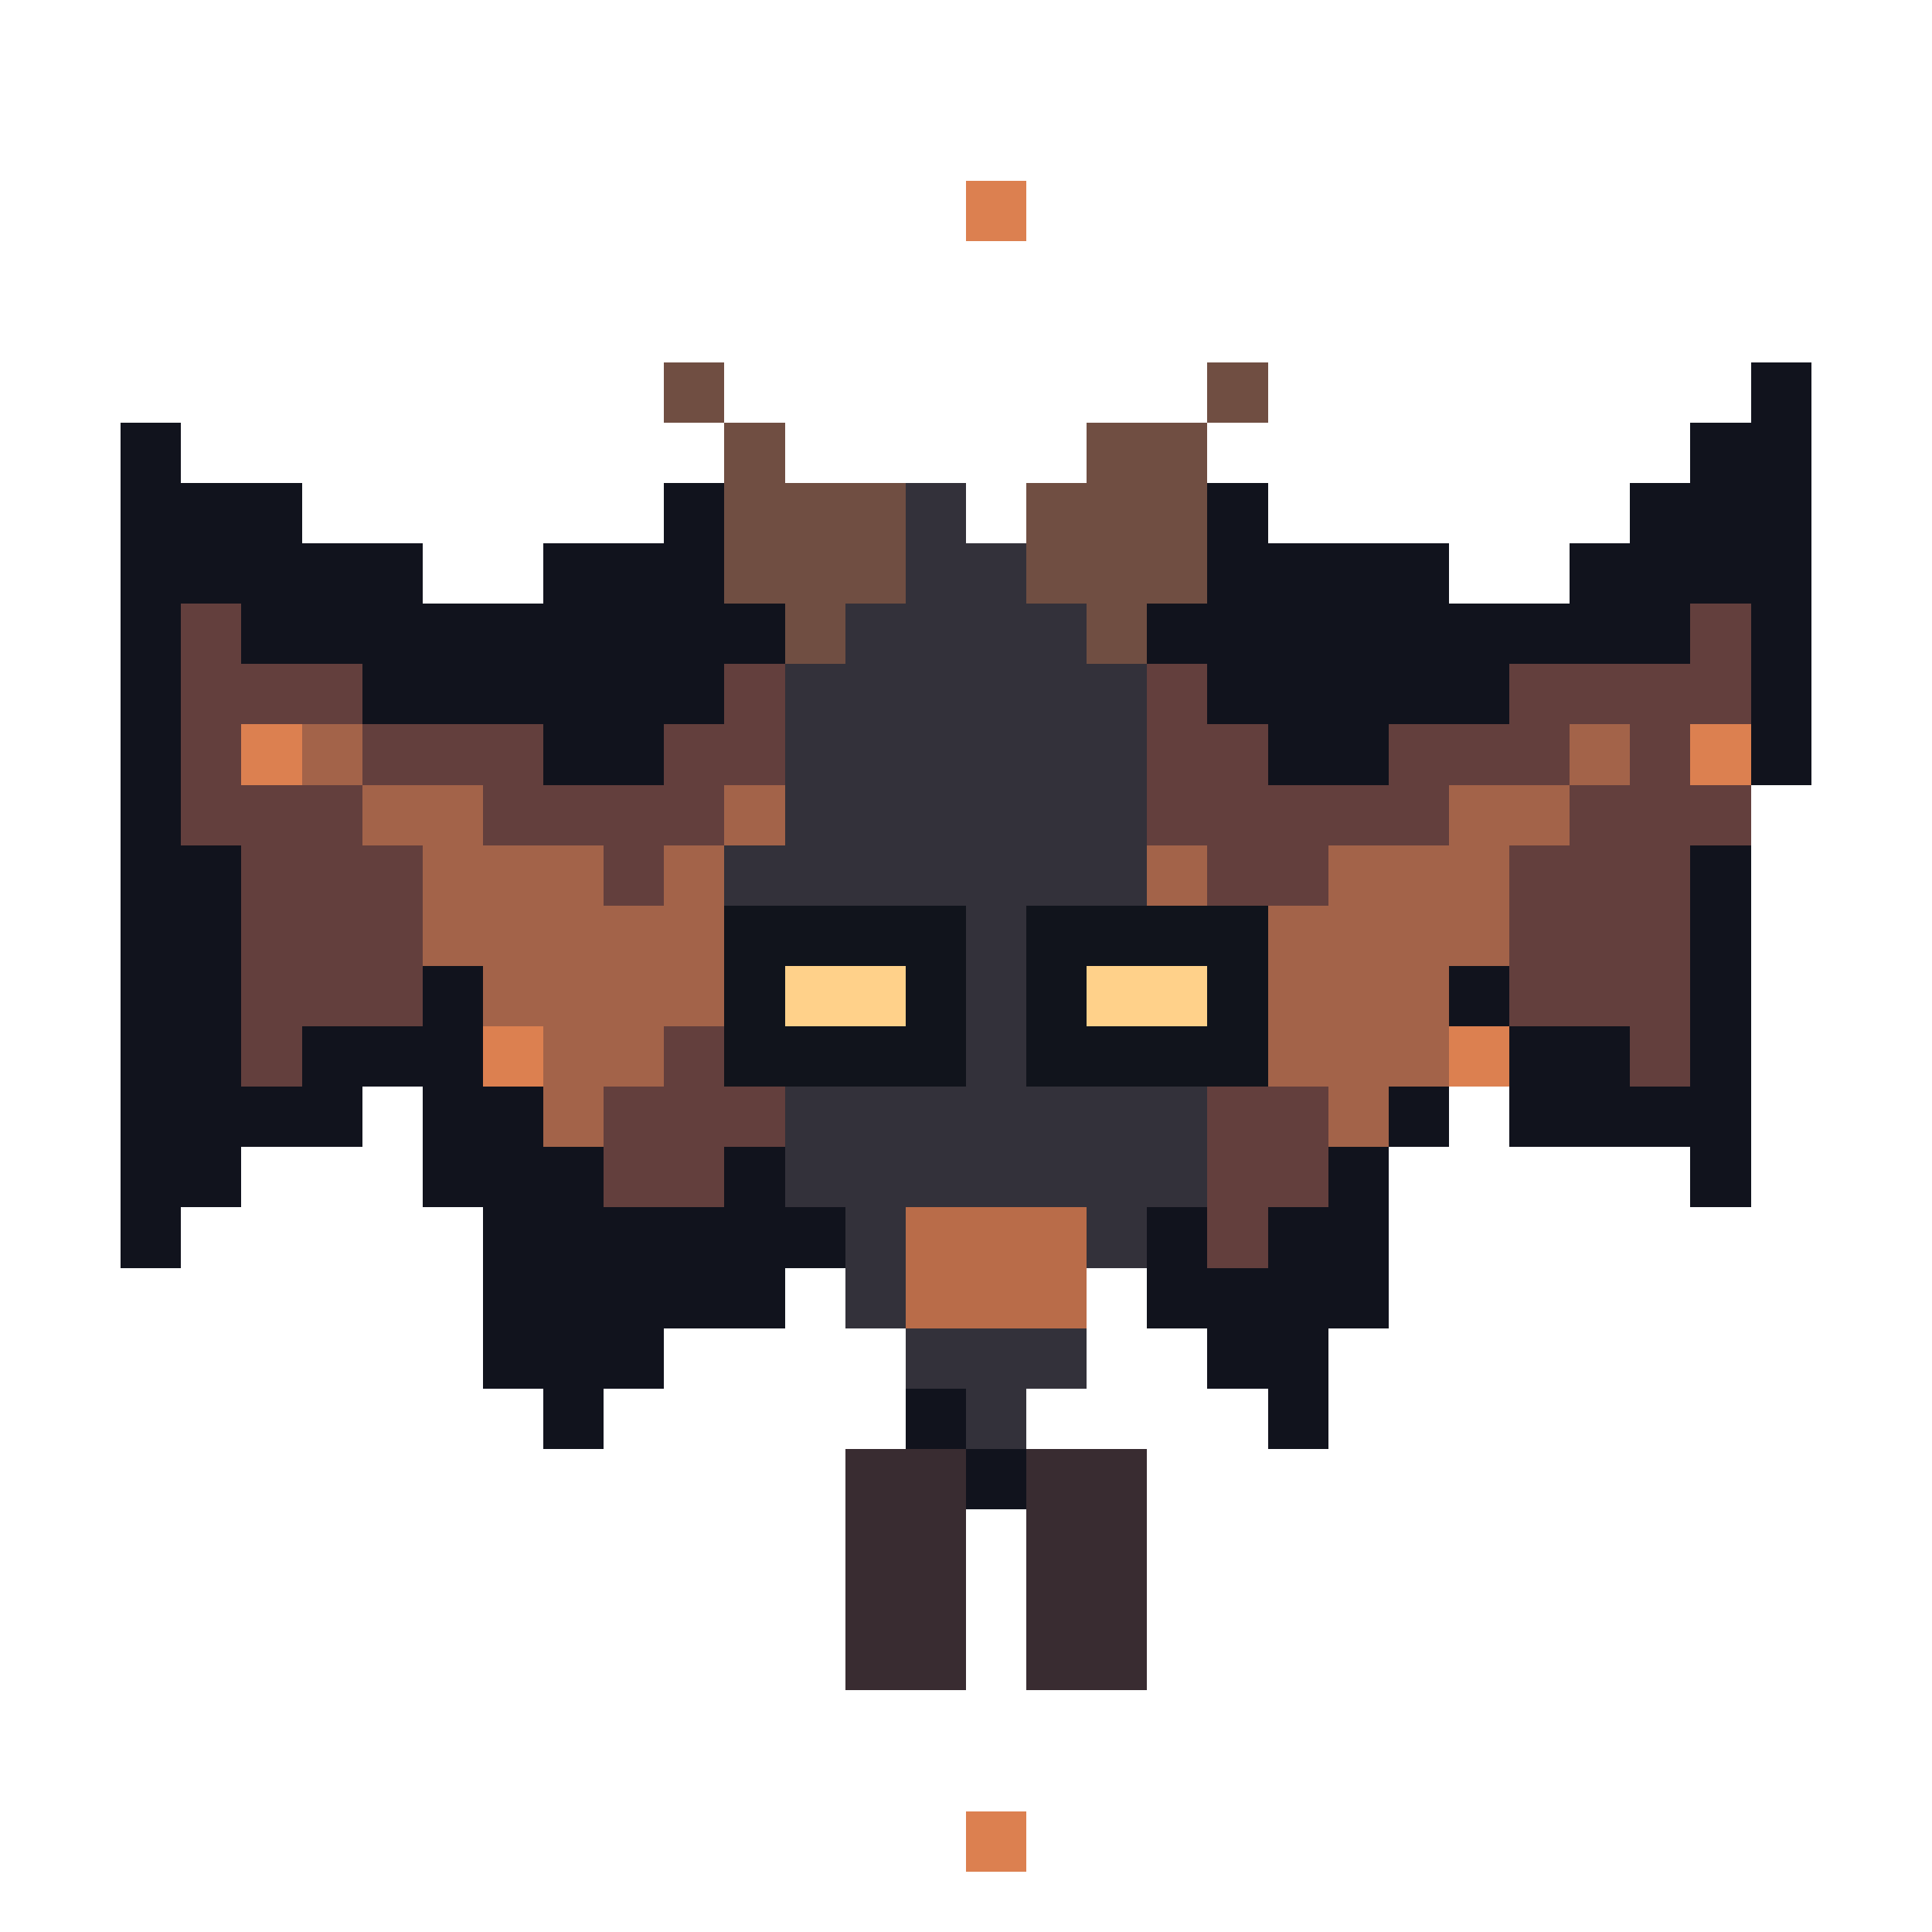
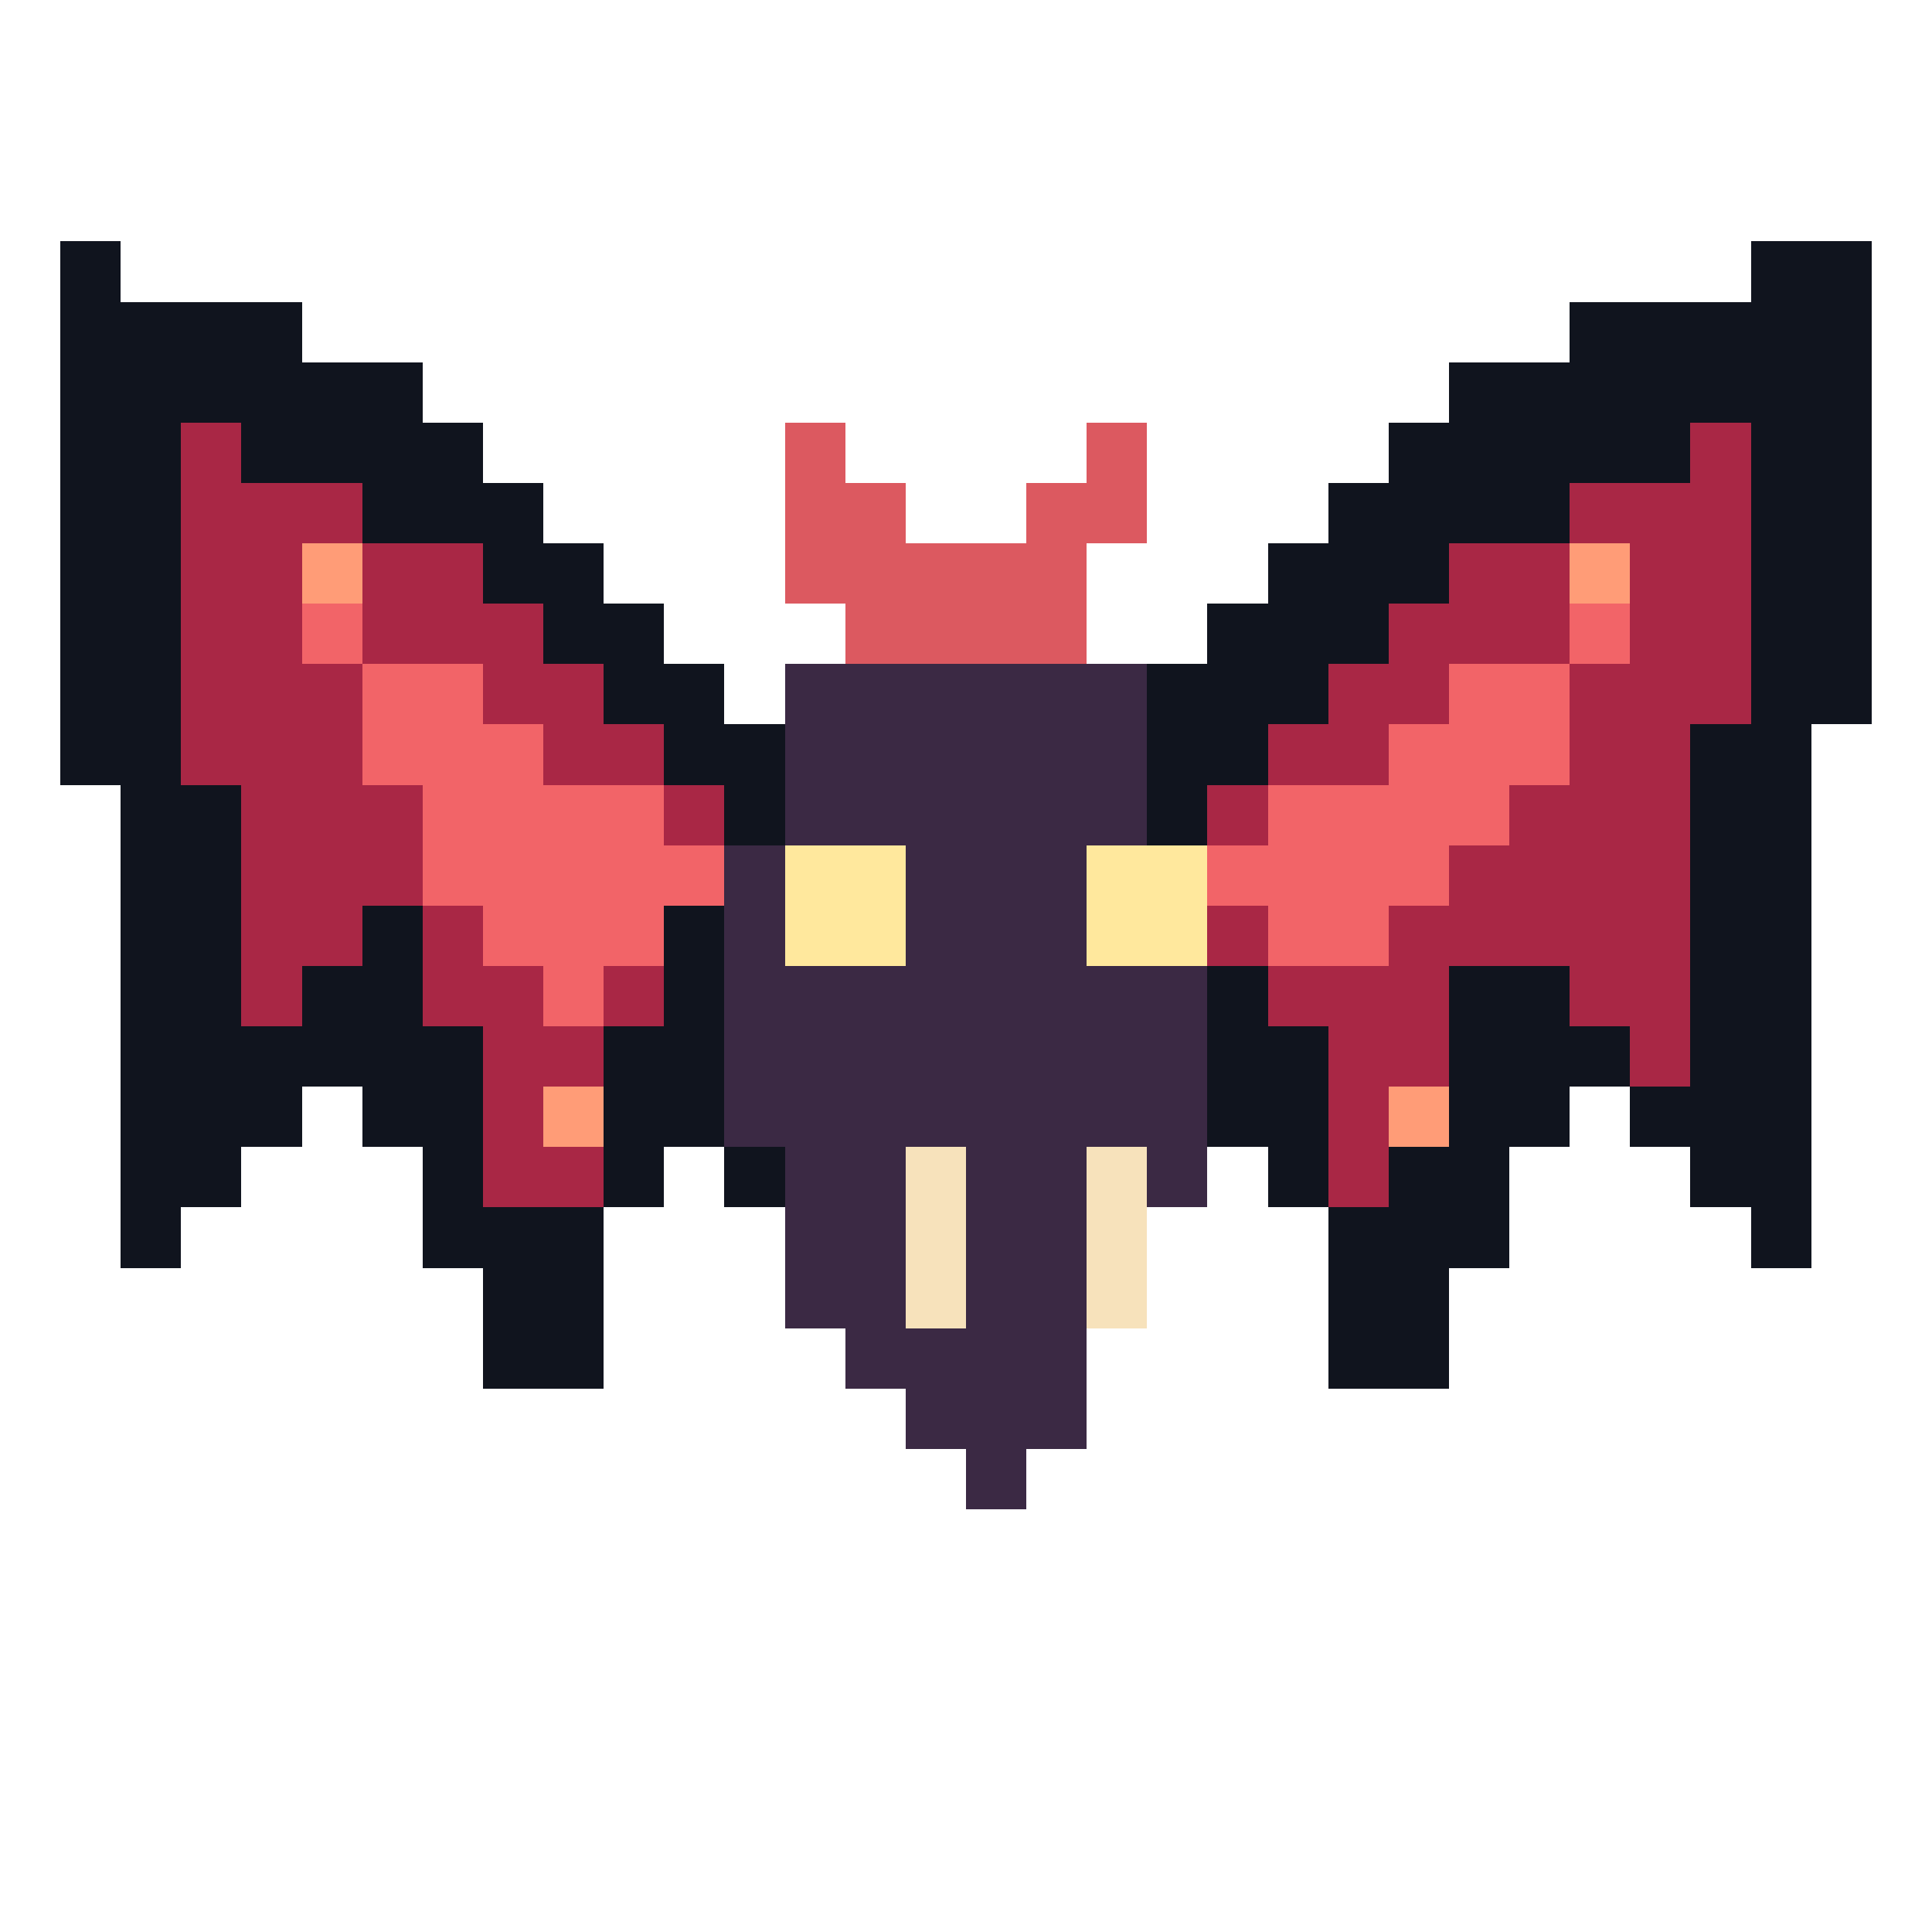
<svg xmlns="http://www.w3.org/2000/svg" width="32" height="32" viewBox="0 0 32 32" shape-rendering="crispEdges">
-   <rect x="16" y="3" width="1" height="1" fill="#dc8050" />
-   <rect x="11" y="6" width="1" height="1" fill="#704e42" />
-   <rect x="20" y="6" width="1" height="1" fill="#704e42" />
-   <rect x="29" y="6" width="1" height="1" fill="#11131d" />
-   <rect x="2" y="7" width="1" height="1" fill="#11131d" />
-   <rect x="12" y="7" width="1" height="1" fill="#704e42" />
-   <rect x="18" y="7" width="2" height="1" fill="#704e42" />
-   <rect x="28" y="7" width="2" height="1" fill="#11131d" />
-   <rect x="2" y="8" width="3" height="1" fill="#11131d" />
-   <rect x="11" y="8" width="1" height="1" fill="#11131d" />
-   <rect x="12" y="8" width="3" height="1" fill="#704e42" />
-   <rect x="15" y="8" width="1" height="1" fill="#33313a" />
-   <rect x="17" y="8" width="3" height="1" fill="#704e42" />
-   <rect x="20" y="8" width="1" height="1" fill="#11131d" />
-   <rect x="27" y="8" width="3" height="1" fill="#11131d" />
-   <rect x="2" y="9" width="5" height="1" fill="#11131d" />
-   <rect x="9" y="9" width="3" height="1" fill="#11131d" />
-   <rect x="12" y="9" width="3" height="1" fill="#704e42" />
-   <rect x="15" y="9" width="2" height="1" fill="#33313a" />
-   <rect x="17" y="9" width="3" height="1" fill="#704e42" />
-   <rect x="20" y="9" width="4" height="1" fill="#11131d" />
-   <rect x="26" y="9" width="4" height="1" fill="#11131d" />
-   <rect x="2" y="10" width="1" height="1" fill="#11131d" />
-   <rect x="3" y="10" width="1" height="1" fill="#633f3d" />
-   <rect x="4" y="10" width="9" height="1" fill="#11131d" />
-   <rect x="13" y="10" width="1" height="1" fill="#704e42" />
-   <rect x="14" y="10" width="4" height="1" fill="#33313a" />
-   <rect x="18" y="10" width="1" height="1" fill="#704e42" />
-   <rect x="19" y="10" width="9" height="1" fill="#11131d" />
-   <rect x="28" y="10" width="1" height="1" fill="#633f3d" />
-   <rect x="29" y="10" width="1" height="1" fill="#11131d" />
-   <rect x="2" y="11" width="1" height="1" fill="#11131d" />
-   <rect x="3" y="11" width="3" height="1" fill="#633f3d" />
-   <rect x="6" y="11" width="6" height="1" fill="#11131d" />
-   <rect x="12" y="11" width="1" height="1" fill="#633f3d" />
-   <rect x="13" y="11" width="6" height="1" fill="#33313a" />
-   <rect x="19" y="11" width="1" height="1" fill="#633f3d" />
-   <rect x="20" y="11" width="5" height="1" fill="#11131d" />
-   <rect x="25" y="11" width="4" height="1" fill="#633f3d" />
-   <rect x="29" y="11" width="1" height="1" fill="#11131d" />
-   <rect x="2" y="12" width="1" height="1" fill="#11131d" />
-   <rect x="3" y="12" width="1" height="1" fill="#633f3d" />
-   <rect x="4" y="12" width="1" height="1" fill="#dc8050" />
-   <rect x="5" y="12" width="1" height="1" fill="#a36349" />
-   <rect x="6" y="12" width="3" height="1" fill="#633f3d" />
-   <rect x="9" y="12" width="2" height="1" fill="#11131d" />
-   <rect x="11" y="12" width="2" height="1" fill="#633f3d" />
-   <rect x="13" y="12" width="6" height="1" fill="#33313a" />
-   <rect x="19" y="12" width="2" height="1" fill="#633f3d" />
-   <rect x="21" y="12" width="2" height="1" fill="#11131d" />
-   <rect x="23" y="12" width="3" height="1" fill="#633f3d" />
-   <rect x="26" y="12" width="1" height="1" fill="#a36349" />
-   <rect x="27" y="12" width="1" height="1" fill="#633f3d" />
-   <rect x="28" y="12" width="1" height="1" fill="#dc8050" />
-   <rect x="29" y="12" width="1" height="1" fill="#11131d" />
-   <rect x="2" y="13" width="1" height="1" fill="#11131d" />
-   <rect x="3" y="13" width="3" height="1" fill="#633f3d" />
-   <rect x="6" y="13" width="2" height="1" fill="#a36349" />
-   <rect x="8" y="13" width="4" height="1" fill="#633f3d" />
-   <rect x="12" y="13" width="1" height="1" fill="#a36349" />
-   <rect x="13" y="13" width="6" height="1" fill="#33313a" />
-   <rect x="19" y="13" width="5" height="1" fill="#633f3d" />
-   <rect x="24" y="13" width="2" height="1" fill="#a36349" />
-   <rect x="26" y="13" width="3" height="1" fill="#633f3d" />
-   <rect x="2" y="14" width="2" height="1" fill="#11131d" />
-   <rect x="4" y="14" width="3" height="1" fill="#633f3d" />
-   <rect x="7" y="14" width="3" height="1" fill="#a36349" />
-   <rect x="10" y="14" width="1" height="1" fill="#633f3d" />
-   <rect x="11" y="14" width="1" height="1" fill="#a36349" />
-   <rect x="12" y="14" width="7" height="1" fill="#33313a" />
-   <rect x="19" y="14" width="1" height="1" fill="#a36349" />
-   <rect x="20" y="14" width="2" height="1" fill="#633f3d" />
-   <rect x="22" y="14" width="3" height="1" fill="#a36349" />
-   <rect x="25" y="14" width="3" height="1" fill="#633f3d" />
-   <rect x="28" y="14" width="1" height="1" fill="#11131d" />
-   <rect x="2" y="15" width="2" height="1" fill="#11131d" />
-   <rect x="4" y="15" width="3" height="1" fill="#633f3d" />
-   <rect x="7" y="15" width="5" height="1" fill="#a36349" />
-   <rect x="12" y="15" width="4" height="1" fill="#11141c" />
-   <rect x="16" y="15" width="1" height="1" fill="#33313a" />
-   <rect x="17" y="15" width="4" height="1" fill="#11141c" />
-   <rect x="21" y="15" width="4" height="1" fill="#a36349" />
-   <rect x="25" y="15" width="3" height="1" fill="#633f3d" />
-   <rect x="28" y="15" width="1" height="1" fill="#11131d" />
-   <rect x="2" y="16" width="2" height="1" fill="#11131d" />
-   <rect x="4" y="16" width="3" height="1" fill="#633f3d" />
-   <rect x="7" y="16" width="1" height="1" fill="#11131d" />
-   <rect x="8" y="16" width="4" height="1" fill="#a36349" />
-   <rect x="12" y="16" width="1" height="1" fill="#11141c" />
-   <rect x="13" y="16" width="2" height="1" fill="#ffd18a" />
-   <rect x="15" y="16" width="1" height="1" fill="#11141c" />
-   <rect x="16" y="16" width="1" height="1" fill="#33313a" />
-   <rect x="17" y="16" width="1" height="1" fill="#11141c" />
-   <rect x="18" y="16" width="2" height="1" fill="#ffd18a" />
-   <rect x="20" y="16" width="1" height="1" fill="#11141c" />
-   <rect x="21" y="16" width="3" height="1" fill="#a36349" />
-   <rect x="24" y="16" width="1" height="1" fill="#11131d" />
-   <rect x="25" y="16" width="3" height="1" fill="#633f3d" />
-   <rect x="28" y="16" width="1" height="1" fill="#11131d" />
-   <rect x="2" y="17" width="2" height="1" fill="#11131d" />
-   <rect x="4" y="17" width="1" height="1" fill="#633f3d" />
-   <rect x="5" y="17" width="3" height="1" fill="#11131d" />
-   <rect x="8" y="17" width="1" height="1" fill="#dc8050" />
-   <rect x="9" y="17" width="2" height="1" fill="#a36349" />
-   <rect x="11" y="17" width="1" height="1" fill="#633f3d" />
-   <rect x="12" y="17" width="4" height="1" fill="#11141c" />
-   <rect x="16" y="17" width="1" height="1" fill="#33313a" />
-   <rect x="17" y="17" width="4" height="1" fill="#11141c" />
-   <rect x="21" y="17" width="3" height="1" fill="#a36349" />
-   <rect x="24" y="17" width="1" height="1" fill="#dc8050" />
-   <rect x="25" y="17" width="2" height="1" fill="#11131d" />
-   <rect x="27" y="17" width="1" height="1" fill="#633f3d" />
-   <rect x="28" y="17" width="1" height="1" fill="#11131d" />
-   <rect x="2" y="18" width="4" height="1" fill="#11131d" />
-   <rect x="7" y="18" width="2" height="1" fill="#11131d" />
-   <rect x="9" y="18" width="1" height="1" fill="#a36349" />
-   <rect x="10" y="18" width="3" height="1" fill="#633f3d" />
-   <rect x="13" y="18" width="7" height="1" fill="#33313a" />
-   <rect x="20" y="18" width="2" height="1" fill="#633f3d" />
-   <rect x="22" y="18" width="1" height="1" fill="#a36349" />
-   <rect x="23" y="18" width="1" height="1" fill="#11131d" />
-   <rect x="25" y="18" width="4" height="1" fill="#11131d" />
-   <rect x="2" y="19" width="2" height="1" fill="#11131d" />
-   <rect x="7" y="19" width="3" height="1" fill="#11131d" />
-   <rect x="10" y="19" width="2" height="1" fill="#633f3d" />
-   <rect x="12" y="19" width="1" height="1" fill="#11131d" />
-   <rect x="13" y="19" width="7" height="1" fill="#33313a" />
-   <rect x="20" y="19" width="2" height="1" fill="#633f3d" />
-   <rect x="22" y="19" width="1" height="1" fill="#11131d" />
-   <rect x="28" y="19" width="1" height="1" fill="#11131d" />
-   <rect x="2" y="20" width="1" height="1" fill="#11131d" />
-   <rect x="8" y="20" width="6" height="1" fill="#11131d" />
-   <rect x="14" y="20" width="1" height="1" fill="#33313a" />
-   <rect x="15" y="20" width="3" height="1" fill="#b96c49" />
-   <rect x="18" y="20" width="1" height="1" fill="#33313a" />
-   <rect x="19" y="20" width="1" height="1" fill="#11131d" />
-   <rect x="20" y="20" width="1" height="1" fill="#633f3d" />
-   <rect x="21" y="20" width="2" height="1" fill="#11131d" />
-   <rect x="8" y="21" width="5" height="1" fill="#11131d" />
-   <rect x="14" y="21" width="1" height="1" fill="#33313a" />
-   <rect x="15" y="21" width="3" height="1" fill="#b96c49" />
-   <rect x="19" y="21" width="4" height="1" fill="#11131d" />
-   <rect x="8" y="22" width="3" height="1" fill="#11131d" />
-   <rect x="15" y="22" width="3" height="1" fill="#33313a" />
-   <rect x="20" y="22" width="2" height="1" fill="#11131d" />
-   <rect x="9" y="23" width="1" height="1" fill="#11131d" />
-   <rect x="15" y="23" width="1" height="1" fill="#11131d" />
-   <rect x="16" y="23" width="1" height="1" fill="#33313a" />
-   <rect x="21" y="23" width="1" height="1" fill="#11131d" />
-   <rect x="14" y="24" width="2" height="1" fill="#392c31" />
-   <rect x="16" y="24" width="1" height="1" fill="#11131d" />
-   <rect x="17" y="24" width="2" height="1" fill="#392c31" />
-   <rect x="14" y="25" width="2" height="1" fill="#392c31" />
-   <rect x="17" y="25" width="2" height="1" fill="#392c31" />
-   <rect x="14" y="26" width="2" height="1" fill="#392c31" />
-   <rect x="17" y="26" width="2" height="1" fill="#392c31" />
-   <rect x="14" y="27" width="2" height="1" fill="#392c31" />
-   <rect x="17" y="27" width="2" height="1" fill="#392c31" />
-   <rect x="16" y="30" width="1" height="1" fill="#dc8050" />
+   <rect x="1" y="4" width="1" height="1" fill="#10141e" />
+   <rect x="29" y="4" width="2" height="1" fill="#10141e" />
+   <rect x="1" y="5" width="4" height="1" fill="#10141e" />
+   <rect x="26" y="5" width="5" height="1" fill="#10141e" />
+   <rect x="1" y="6" width="6" height="1" fill="#10141e" />
+   <rect x="24" y="6" width="7" height="1" fill="#10141e" />
+   <rect x="1" y="7" width="2" height="1" fill="#10141e" />
+   <rect x="3" y="7" width="1" height="1" fill="#a92745" />
+   <rect x="4" y="7" width="4" height="1" fill="#10141e" />
+   <rect x="13" y="7" width="1" height="1" fill="#dc5960" />
+   <rect x="18" y="7" width="1" height="1" fill="#dc5960" />
+   <rect x="23" y="7" width="5" height="1" fill="#10141e" />
+   <rect x="28" y="7" width="1" height="1" fill="#a92745" />
+   <rect x="29" y="7" width="2" height="1" fill="#10141e" />
+   <rect x="1" y="8" width="2" height="1" fill="#10141e" />
+   <rect x="3" y="8" width="3" height="1" fill="#a92745" />
+   <rect x="6" y="8" width="3" height="1" fill="#10141e" />
+   <rect x="13" y="8" width="2" height="1" fill="#dc5960" />
+   <rect x="17" y="8" width="2" height="1" fill="#dc5960" />
+   <rect x="22" y="8" width="4" height="1" fill="#10141e" />
+   <rect x="26" y="8" width="3" height="1" fill="#a92745" />
+   <rect x="29" y="8" width="2" height="1" fill="#10141e" />
+   <rect x="1" y="9" width="2" height="1" fill="#10141e" />
+   <rect x="3" y="9" width="2" height="1" fill="#a92745" />
+   <rect x="5" y="9" width="1" height="1" fill="#ff9c77" />
+   <rect x="6" y="9" width="2" height="1" fill="#a92745" />
+   <rect x="8" y="9" width="2" height="1" fill="#10141e" />
+   <rect x="13" y="9" width="5" height="1" fill="#dc5960" />
+   <rect x="21" y="9" width="3" height="1" fill="#10141e" />
+   <rect x="24" y="9" width="2" height="1" fill="#a92745" />
+   <rect x="26" y="9" width="1" height="1" fill="#ff9c77" />
+   <rect x="27" y="9" width="2" height="1" fill="#a92745" />
+   <rect x="29" y="9" width="2" height="1" fill="#10141e" />
+   <rect x="1" y="10" width="2" height="1" fill="#10141e" />
+   <rect x="3" y="10" width="2" height="1" fill="#a92745" />
+   <rect x="5" y="10" width="1" height="1" fill="#f26468" />
+   <rect x="6" y="10" width="3" height="1" fill="#a92745" />
+   <rect x="9" y="10" width="2" height="1" fill="#10141e" />
+   <rect x="14" y="10" width="4" height="1" fill="#dc5960" />
+   <rect x="20" y="10" width="3" height="1" fill="#10141e" />
+   <rect x="23" y="10" width="3" height="1" fill="#a92745" />
+   <rect x="26" y="10" width="1" height="1" fill="#f26468" />
+   <rect x="27" y="10" width="2" height="1" fill="#a92745" />
+   <rect x="29" y="10" width="2" height="1" fill="#10141e" />
+   <rect x="1" y="11" width="2" height="1" fill="#10141e" />
+   <rect x="3" y="11" width="3" height="1" fill="#a92745" />
+   <rect x="6" y="11" width="2" height="1" fill="#f26468" />
+   <rect x="8" y="11" width="2" height="1" fill="#a92745" />
+   <rect x="10" y="11" width="2" height="1" fill="#10141e" />
+   <rect x="13" y="11" width="6" height="1" fill="#3b2944" />
+   <rect x="19" y="11" width="3" height="1" fill="#10141e" />
+   <rect x="22" y="11" width="2" height="1" fill="#a92745" />
+   <rect x="24" y="11" width="2" height="1" fill="#f26468" />
+   <rect x="26" y="11" width="3" height="1" fill="#a92745" />
+   <rect x="29" y="11" width="2" height="1" fill="#10141e" />
+   <rect x="1" y="12" width="2" height="1" fill="#10141e" />
+   <rect x="3" y="12" width="3" height="1" fill="#a92745" />
+   <rect x="6" y="12" width="3" height="1" fill="#f26468" />
+   <rect x="9" y="12" width="2" height="1" fill="#a92745" />
+   <rect x="11" y="12" width="2" height="1" fill="#10141e" />
+   <rect x="13" y="12" width="6" height="1" fill="#3b2944" />
+   <rect x="19" y="12" width="2" height="1" fill="#10141e" />
+   <rect x="21" y="12" width="2" height="1" fill="#a92745" />
+   <rect x="23" y="12" width="3" height="1" fill="#f26468" />
+   <rect x="26" y="12" width="2" height="1" fill="#a92745" />
+   <rect x="28" y="12" width="2" height="1" fill="#10141e" />
+   <rect x="2" y="13" width="2" height="1" fill="#10141e" />
+   <rect x="4" y="13" width="3" height="1" fill="#a92745" />
+   <rect x="7" y="13" width="4" height="1" fill="#f26468" />
+   <rect x="11" y="13" width="1" height="1" fill="#a92745" />
+   <rect x="12" y="13" width="1" height="1" fill="#10141e" />
+   <rect x="13" y="13" width="6" height="1" fill="#3b2944" />
+   <rect x="19" y="13" width="1" height="1" fill="#10141e" />
+   <rect x="20" y="13" width="1" height="1" fill="#a92745" />
+   <rect x="21" y="13" width="4" height="1" fill="#f26468" />
+   <rect x="25" y="13" width="3" height="1" fill="#a92745" />
+   <rect x="28" y="13" width="2" height="1" fill="#10141e" />
+   <rect x="2" y="14" width="2" height="1" fill="#10141e" />
+   <rect x="4" y="14" width="3" height="1" fill="#a92745" />
+   <rect x="7" y="14" width="5" height="1" fill="#f26468" />
+   <rect x="12" y="14" width="1" height="1" fill="#3b2944" />
+   <rect x="13" y="14" width="2" height="1" fill="#ffe89d" />
+   <rect x="15" y="14" width="3" height="1" fill="#3b2944" />
+   <rect x="18" y="14" width="2" height="1" fill="#ffe89d" />
+   <rect x="20" y="14" width="4" height="1" fill="#f26468" />
+   <rect x="24" y="14" width="4" height="1" fill="#a92745" />
+   <rect x="28" y="14" width="2" height="1" fill="#10141e" />
+   <rect x="2" y="15" width="2" height="1" fill="#10141e" />
+   <rect x="4" y="15" width="2" height="1" fill="#a92745" />
+   <rect x="6" y="15" width="1" height="1" fill="#10141e" />
+   <rect x="7" y="15" width="1" height="1" fill="#a92745" />
+   <rect x="8" y="15" width="3" height="1" fill="#f26468" />
+   <rect x="11" y="15" width="1" height="1" fill="#10141e" />
+   <rect x="12" y="15" width="1" height="1" fill="#3b2944" />
+   <rect x="13" y="15" width="2" height="1" fill="#ffe89d" />
+   <rect x="15" y="15" width="3" height="1" fill="#3b2944" />
+   <rect x="18" y="15" width="2" height="1" fill="#ffe89d" />
+   <rect x="20" y="15" width="1" height="1" fill="#a92745" />
+   <rect x="21" y="15" width="2" height="1" fill="#f26468" />
+   <rect x="23" y="15" width="5" height="1" fill="#a92745" />
+   <rect x="28" y="15" width="2" height="1" fill="#10141e" />
+   <rect x="2" y="16" width="2" height="1" fill="#10141e" />
+   <rect x="4" y="16" width="1" height="1" fill="#a92745" />
+   <rect x="5" y="16" width="2" height="1" fill="#10141e" />
+   <rect x="7" y="16" width="2" height="1" fill="#a92745" />
+   <rect x="9" y="16" width="1" height="1" fill="#f26468" />
+   <rect x="10" y="16" width="1" height="1" fill="#a92745" />
+   <rect x="11" y="16" width="1" height="1" fill="#10141e" />
+   <rect x="12" y="16" width="8" height="1" fill="#3b2944" />
+   <rect x="20" y="16" width="1" height="1" fill="#10141e" />
+   <rect x="21" y="16" width="3" height="1" fill="#a92745" />
+   <rect x="24" y="16" width="2" height="1" fill="#10141e" />
+   <rect x="26" y="16" width="2" height="1" fill="#a92745" />
+   <rect x="28" y="16" width="2" height="1" fill="#10141e" />
+   <rect x="2" y="17" width="6" height="1" fill="#10141e" />
+   <rect x="8" y="17" width="2" height="1" fill="#a92745" />
+   <rect x="10" y="17" width="2" height="1" fill="#10141e" />
+   <rect x="12" y="17" width="8" height="1" fill="#3b2944" />
+   <rect x="20" y="17" width="2" height="1" fill="#10141e" />
+   <rect x="22" y="17" width="2" height="1" fill="#a92745" />
+   <rect x="24" y="17" width="3" height="1" fill="#10141e" />
+   <rect x="27" y="17" width="1" height="1" fill="#a92745" />
+   <rect x="28" y="17" width="2" height="1" fill="#10141e" />
+   <rect x="2" y="18" width="3" height="1" fill="#10141e" />
+   <rect x="6" y="18" width="2" height="1" fill="#10141e" />
+   <rect x="8" y="18" width="1" height="1" fill="#a92745" />
+   <rect x="9" y="18" width="1" height="1" fill="#ff9c77" />
+   <rect x="10" y="18" width="2" height="1" fill="#10141e" />
+   <rect x="12" y="18" width="8" height="1" fill="#3b2944" />
+   <rect x="20" y="18" width="2" height="1" fill="#10141e" />
+   <rect x="22" y="18" width="1" height="1" fill="#a92745" />
+   <rect x="23" y="18" width="1" height="1" fill="#ff9c77" />
+   <rect x="24" y="18" width="2" height="1" fill="#10141e" />
+   <rect x="27" y="18" width="3" height="1" fill="#10141e" />
+   <rect x="2" y="19" width="2" height="1" fill="#10141e" />
+   <rect x="7" y="19" width="1" height="1" fill="#10141e" />
+   <rect x="8" y="19" width="2" height="1" fill="#a92745" />
+   <rect x="10" y="19" width="1" height="1" fill="#10141e" />
+   <rect x="12" y="19" width="1" height="1" fill="#10141e" />
+   <rect x="13" y="19" width="2" height="1" fill="#3b2944" />
+   <rect x="15" y="19" width="1" height="1" fill="#f7e2bb" />
+   <rect x="16" y="19" width="2" height="1" fill="#3b2944" />
+   <rect x="18" y="19" width="1" height="1" fill="#f7e2bb" />
+   <rect x="19" y="19" width="1" height="1" fill="#3b2944" />
+   <rect x="21" y="19" width="1" height="1" fill="#10141e" />
+   <rect x="22" y="19" width="1" height="1" fill="#a92745" />
+   <rect x="23" y="19" width="2" height="1" fill="#10141e" />
+   <rect x="28" y="19" width="2" height="1" fill="#10141e" />
+   <rect x="2" y="20" width="1" height="1" fill="#10141e" />
+   <rect x="7" y="20" width="3" height="1" fill="#10141e" />
+   <rect x="13" y="20" width="2" height="1" fill="#3b2944" />
+   <rect x="15" y="20" width="1" height="1" fill="#f7e2bb" />
+   <rect x="16" y="20" width="2" height="1" fill="#3b2944" />
+   <rect x="18" y="20" width="1" height="1" fill="#f7e2bb" />
+   <rect x="22" y="20" width="3" height="1" fill="#10141e" />
+   <rect x="29" y="20" width="1" height="1" fill="#10141e" />
+   <rect x="8" y="21" width="2" height="1" fill="#10141e" />
+   <rect x="13" y="21" width="2" height="1" fill="#3b2944" />
+   <rect x="15" y="21" width="1" height="1" fill="#f7e2bb" />
+   <rect x="16" y="21" width="2" height="1" fill="#3b2944" />
+   <rect x="18" y="21" width="1" height="1" fill="#f7e2bb" />
+   <rect x="22" y="21" width="2" height="1" fill="#10141e" />
+   <rect x="8" y="22" width="2" height="1" fill="#10141e" />
+   <rect x="14" y="22" width="4" height="1" fill="#3b2944" />
+   <rect x="22" y="22" width="2" height="1" fill="#10141e" />
+   <rect x="15" y="23" width="3" height="1" fill="#3b2944" />
+   <rect x="16" y="24" width="1" height="1" fill="#3b2944" />
</svg>
